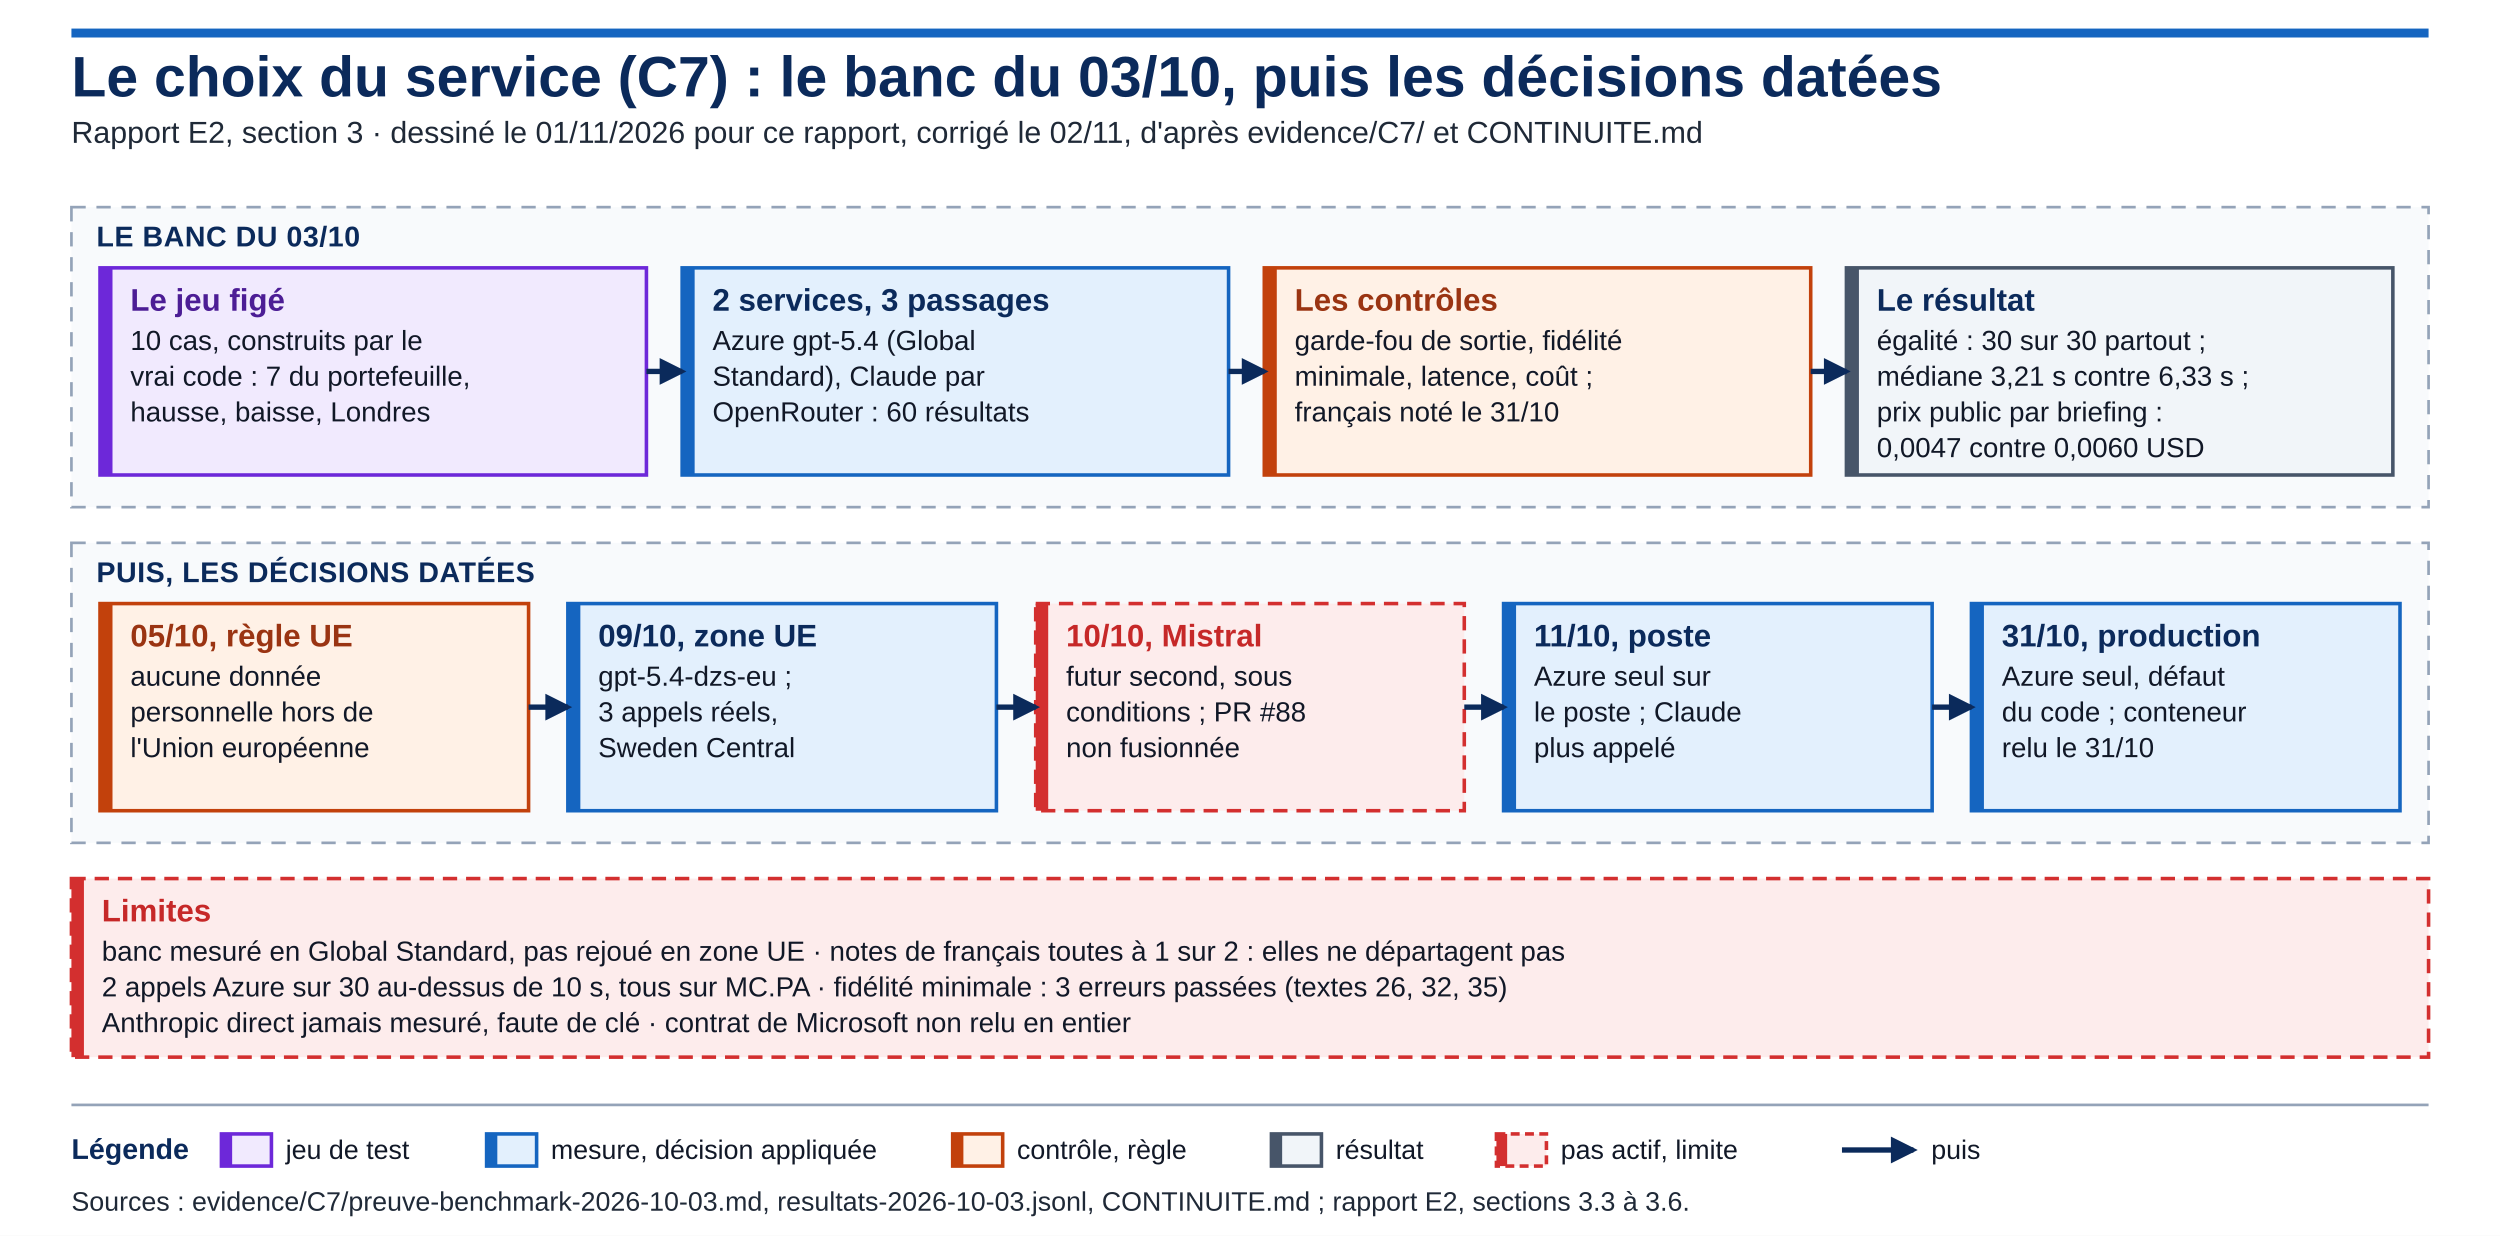
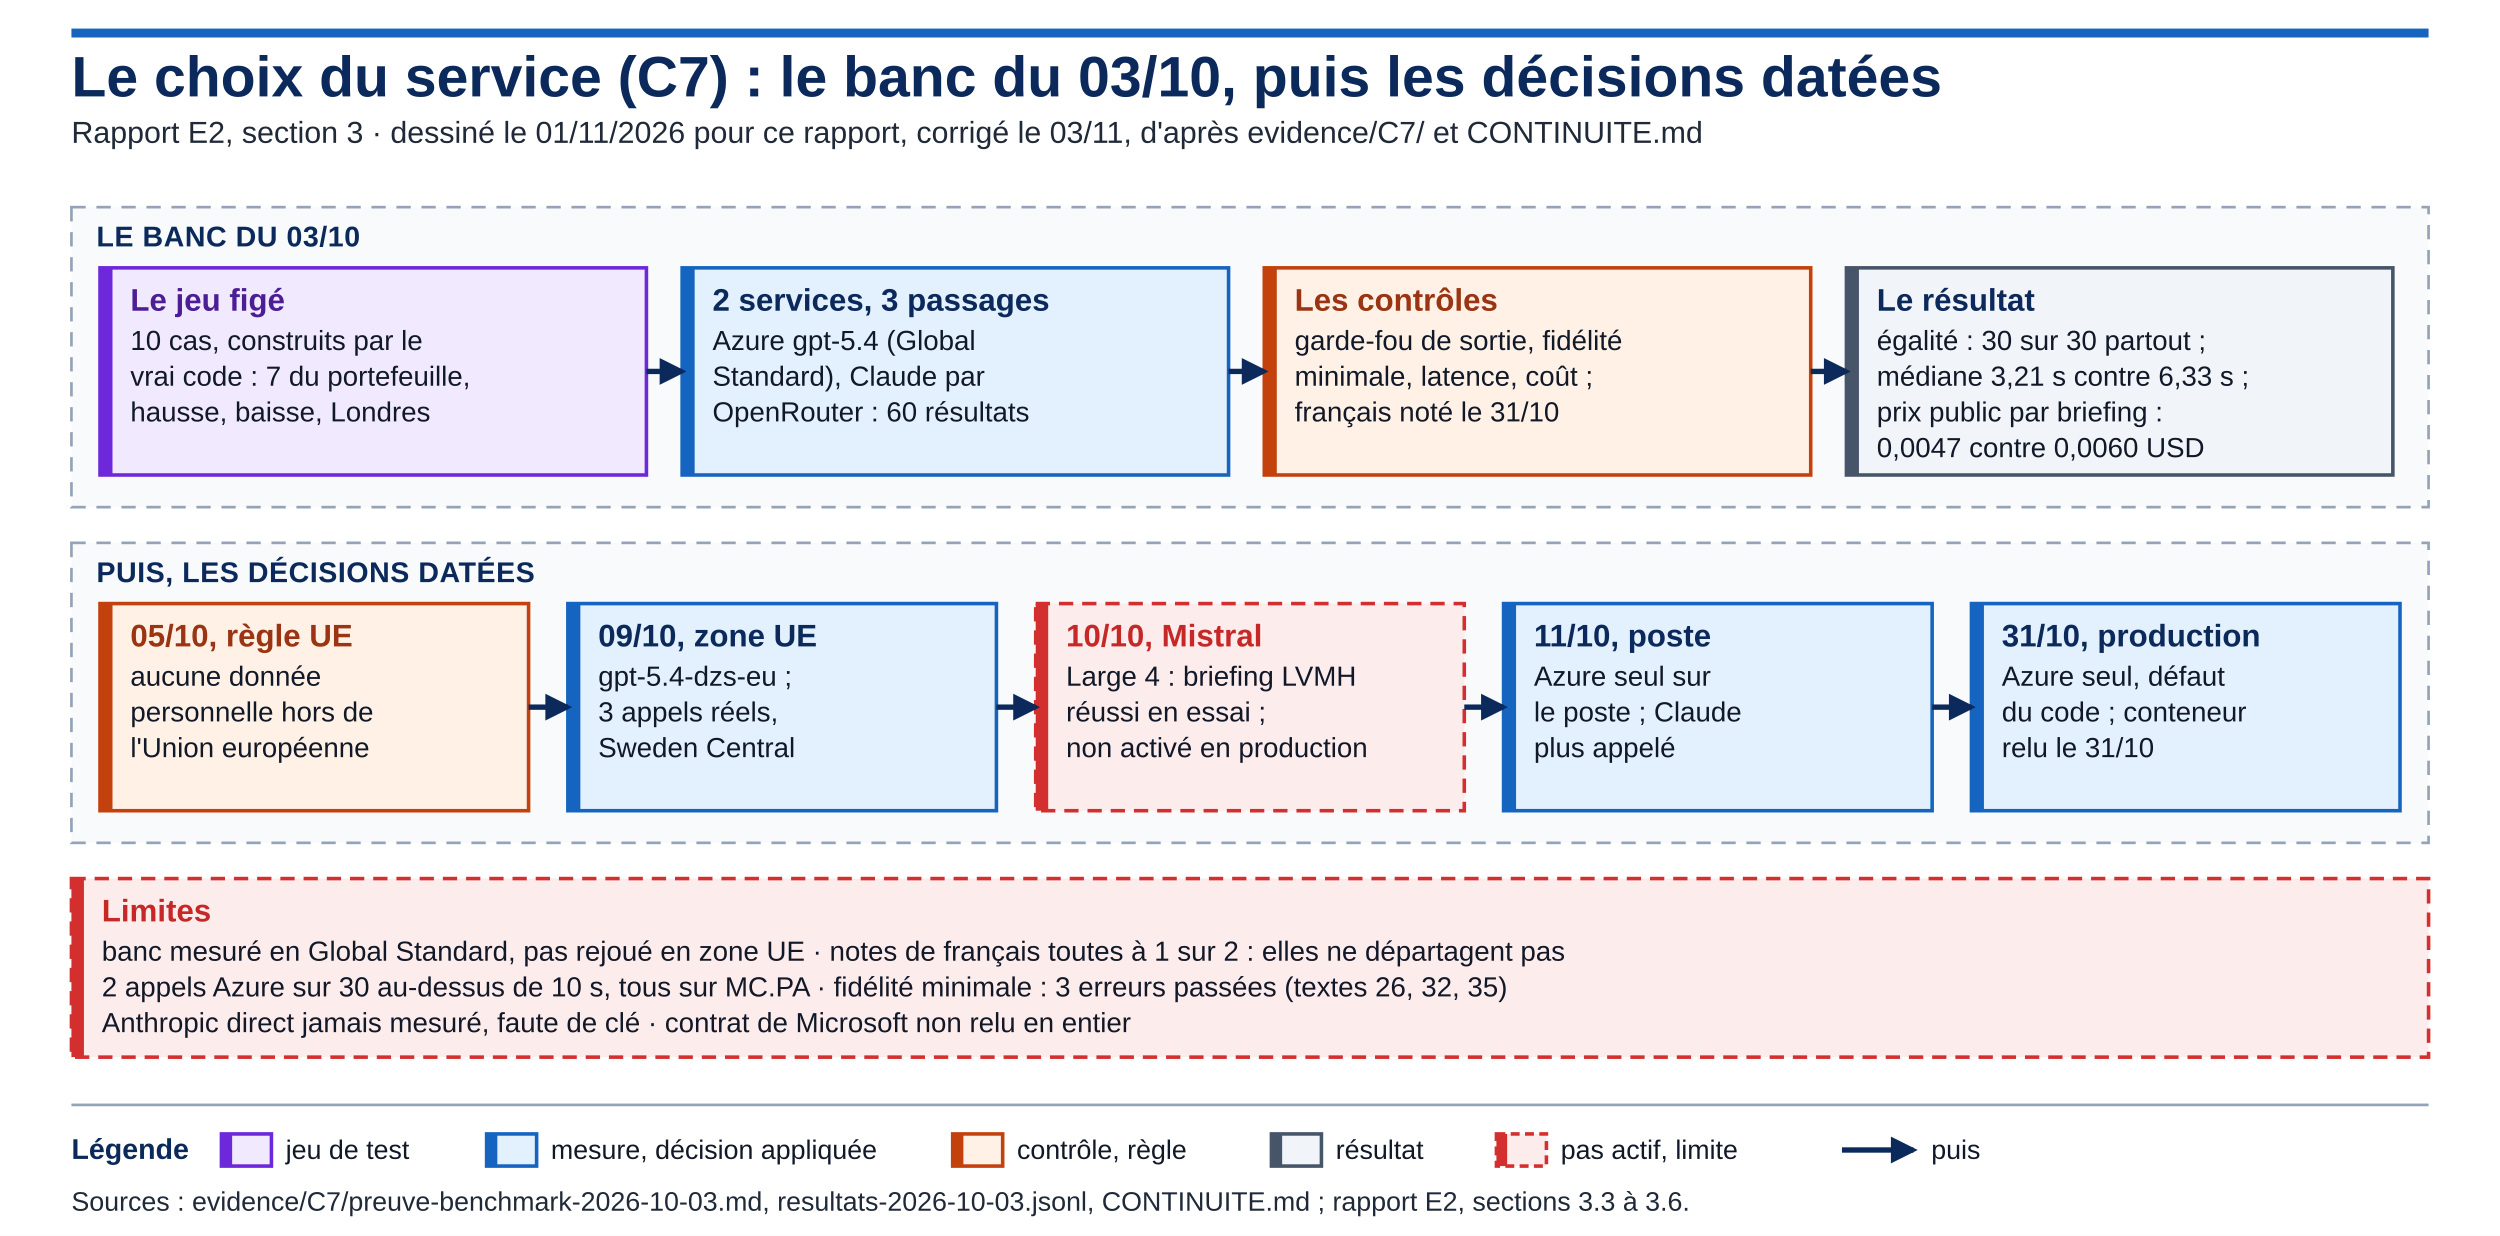
<svg xmlns="http://www.w3.org/2000/svg" width="1400" height="692" viewBox="0 0 1400 692" font-family="Segoe UI,Calibri,Arial,sans-serif">
  <defs>
    <marker id="fl-flux" markerWidth="5" markerHeight="5" refX="4.2" refY="2.5" orient="auto" markerUnits="strokeWidth">
      <polygon points="0 0,5 2.5,0 5" fill="#0B2A5B" />
    </marker>
    <marker id="fl-ecriture" markerWidth="5" markerHeight="5" refX="4.2" refY="2.5" orient="auto" markerUnits="strokeWidth">
      <polygon points="0 0,5 2.5,0 5" fill="#1565C0" />
    </marker>
    <marker id="fl-lecture" markerWidth="5" markerHeight="5" refX="4.2" refY="2.5" orient="auto" markerUnits="strokeWidth">
      <polygon points="0 0,5 2.5,0 5" fill="#15803D" />
    </marker>
    <marker id="fl-erreur" markerWidth="5" markerHeight="5" refX="4.2" refY="2.5" orient="auto" markerUnits="strokeWidth">
      <polygon points="0 0,5 2.5,0 5" fill="#D32F2F" />
    </marker>
    <marker id="fl-manuel" markerWidth="5" markerHeight="5" refX="4.2" refY="2.5" orient="auto" markerUnits="strokeWidth">
      <polygon points="0 0,5 2.5,0 5" fill="#64748B" />
    </marker>
    <marker id="fl-perso" markerWidth="5" markerHeight="5" refX="4.2" refY="2.5" orient="auto" markerUnits="strokeWidth">
      <polygon points="0 0,5 2.5,0 5" fill="#A21CAF" />
    </marker>
  </defs>
  <rect width="1400" height="692" fill="#FFFFFF" />
  <rect x="40" y="16" width="1320" height="5" fill="#1565C0" />
  <text x="40" y="54" font-size="32" font-weight="700" fill="#0B2A5B">Le choix du service (C7) : le banc du 03/10, puis les décisions datées</text>
-   <text x="40" y="80" font-size="17" fill="#1F2937">Rapport E2, section 3 · dessiné le 01/11/2026 pour ce rapport, corrigé le 02/11, d'après evidence/C7/ et CONTINUITE.md</text>
+   <text x="40" y="80" font-size="17" fill="#1F2937">Rapport E2, section 3 · dessiné le 01/11/2026 pour ce rapport, corrigé le 03/11, d'après evidence/C7/ et CONTINUITE.md</text>
  <g transform="translate(0,16)">
    <rect x="40" y="100" width="1320" height="168" fill="#F8FAFC" stroke="#94A3B8" stroke-width="1.5" stroke-dasharray="8,6" />
    <rect x="40" y="288" width="1320" height="168" fill="#F8FAFC" stroke="#94A3B8" stroke-width="1.5" stroke-dasharray="8,6" />
    <rect x="56" y="134" width="306" height="116" fill="#F1EAFE" stroke="#6D28D9" stroke-width="2" />
    <rect x="56" y="134" width="7" height="116" fill="#6D28D9" />
    <text x="73" y="158" font-size="17.5" font-weight="700" fill="#4C1D95">Le jeu figé</text>
    <text x="73" y="180" font-size="15.5" fill="#111827">10 cas, construits par le</text>
    <text x="73" y="200" font-size="15.5" fill="#111827">vrai code : 7 du portefeuille,</text>
    <text x="73" y="220" font-size="15.5" fill="#111827">hausse, baisse, Londres</text>
    <rect x="382" y="134" width="306" height="116" fill="#E3F0FD" stroke="#1565C0" stroke-width="2" />
    <rect x="382" y="134" width="7" height="116" fill="#1565C0" />
    <text x="399" y="158" font-size="17.5" font-weight="700" fill="#0B2A5B">2 services, 3 passages</text>
    <text x="399" y="180" font-size="15.5" fill="#111827">Azure gpt-5.4 (Global</text>
    <text x="399" y="200" font-size="15.5" fill="#111827">Standard), Claude par</text>
    <text x="399" y="220" font-size="15.5" fill="#111827">OpenRouter : 60 résultats</text>
    <rect x="708" y="134" width="306" height="116" fill="#FFF1E6" stroke="#C2410C" stroke-width="2" />
    <rect x="708" y="134" width="7" height="116" fill="#C2410C" />
    <text x="725" y="158" font-size="17.5" font-weight="700" fill="#9A3412">Les contrôles</text>
    <text x="725" y="180" font-size="15.5" fill="#111827">garde-fou de sortie, fidélité</text>
    <text x="725" y="200" font-size="15.5" fill="#111827">minimale, latence, coût ;</text>
    <text x="725" y="220" font-size="15.5" fill="#111827">français noté le 31/10</text>
    <rect x="1034" y="134" width="306" height="116" fill="#F1F5F9" stroke="#475569" stroke-width="2" />
    <rect x="1034" y="134" width="7" height="116" fill="#475569" />
    <text x="1051" y="158" font-size="17.5" font-weight="700" fill="#0B2A5B">Le résultat</text>
    <text x="1051" y="180" font-size="15.5" fill="#111827">égalité : 30 sur 30 partout ;</text>
    <text x="1051" y="200" font-size="15.5" fill="#111827">médiane 3,21 s contre 6,33 s ;</text>
    <text x="1051" y="220" font-size="15.5" fill="#111827">prix public par briefing :</text>
    <text x="1051" y="240" font-size="15.5" fill="#111827">0,0047 contre 0,0060 USD</text>
    <rect x="56" y="322" width="240" height="116" fill="#FFF1E6" stroke="#C2410C" stroke-width="2" />
    <rect x="56" y="322" width="7" height="116" fill="#C2410C" />
    <text x="73" y="346" font-size="17.5" font-weight="700" fill="#9A3412">05/10, règle UE</text>
    <text x="73" y="368" font-size="15.5" fill="#111827">aucune donnée</text>
    <text x="73" y="388" font-size="15.5" fill="#111827">personnelle hors de</text>
    <text x="73" y="408" font-size="15.5" fill="#111827">l'Union européenne</text>
    <rect x="318" y="322" width="240" height="116" fill="#E3F0FD" stroke="#1565C0" stroke-width="2" />
    <rect x="318" y="322" width="7" height="116" fill="#1565C0" />
    <text x="335" y="346" font-size="17.5" font-weight="700" fill="#0B2A5B">09/10, zone UE</text>
    <text x="335" y="368" font-size="15.5" fill="#111827">gpt-5.4-dzs-eu ;</text>
    <text x="335" y="388" font-size="15.5" fill="#111827">3 appels réels,</text>
    <text x="335" y="408" font-size="15.5" fill="#111827">Sweden Central</text>
    <rect x="580" y="322" width="240" height="116" fill="#FDECEC" stroke="#D32F2F" stroke-width="2" stroke-dasharray="8,5" />
    <rect x="580" y="322" width="7" height="116" fill="#D32F2F" />
    <text x="597" y="346" font-size="17.5" font-weight="700" fill="#C62828">10/10, Mistral</text>
-     <text x="597" y="368" font-size="15.5" fill="#111827">futur second, sous</text>
-     <text x="597" y="388" font-size="15.5" fill="#111827">conditions ; PR #88</text>
-     <text x="597" y="408" font-size="15.5" fill="#111827">non fusionnée</text>
+     <text x="597" y="368" font-size="15.5" fill="#111827">Large 4 : briefing LVMH</text>
+     <text x="597" y="388" font-size="15.5" fill="#111827">réussi en essai ;</text>
+     <text x="597" y="408" font-size="15.5" fill="#111827">non activé en production</text>
    <rect x="842" y="322" width="240" height="116" fill="#E3F0FD" stroke="#1565C0" stroke-width="2" />
    <rect x="842" y="322" width="7" height="116" fill="#1565C0" />
    <text x="859" y="346" font-size="17.5" font-weight="700" fill="#0B2A5B">11/10, poste</text>
    <text x="859" y="368" font-size="15.5" fill="#111827">Azure seul sur</text>
    <text x="859" y="388" font-size="15.5" fill="#111827">le poste ; Claude</text>
    <text x="859" y="408" font-size="15.5" fill="#111827">plus appelé</text>
    <rect x="1104" y="322" width="240" height="116" fill="#E3F0FD" stroke="#1565C0" stroke-width="2" />
    <rect x="1104" y="322" width="7" height="116" fill="#1565C0" />
    <text x="1121" y="346" font-size="17.5" font-weight="700" fill="#0B2A5B">31/10, production</text>
    <text x="1121" y="368" font-size="15.5" fill="#111827">Azure seul, défaut</text>
    <text x="1121" y="388" font-size="15.5" fill="#111827">du code ; conteneur</text>
    <text x="1121" y="408" font-size="15.5" fill="#111827">relu le 31/10</text>
    <rect x="40" y="476" width="1320" height="100" fill="#FDECEC" stroke="#D32F2F" stroke-width="2" stroke-dasharray="8,5" />
    <rect x="40" y="476" width="7" height="100" fill="#D32F2F" />
    <text x="57" y="500" font-size="17.5" font-weight="700" fill="#C62828">Limites</text>
    <text x="57" y="522" font-size="15.5" fill="#111827">banc mesuré en Global Standard, pas rejoué en zone UE · notes de français toutes à 1 sur 2 : elles ne départagent pas</text>
    <text x="57" y="542" font-size="15.5" fill="#111827">2 appels Azure sur 30 au-dessus de 10 s, tous sur MC.PA · fidélité minimale : 3 erreurs passées (textes 26, 32, 35)</text>
    <text x="57" y="562" font-size="15.5" fill="#111827">Anthropic direct jamais mesuré, faute de clé · contrat de Microsoft non relu en entier</text>
    <line x1="362" y1="192.0" x2="382" y2="192.0" stroke="#0B2A5B" stroke-width="3" marker-end="url(#fl-flux)" />
    <line x1="688" y1="192.0" x2="708" y2="192.0" stroke="#0B2A5B" stroke-width="3" marker-end="url(#fl-flux)" />
    <line x1="1014" y1="192.0" x2="1034" y2="192.0" stroke="#0B2A5B" stroke-width="3" marker-end="url(#fl-flux)" />
    <line x1="296" y1="380.0" x2="318" y2="380.0" stroke="#0B2A5B" stroke-width="3" marker-end="url(#fl-flux)" />
    <line x1="558" y1="380.0" x2="580" y2="380.0" stroke="#0B2A5B" stroke-width="3" marker-end="url(#fl-flux)" />
    <line x1="820" y1="380.0" x2="842" y2="380.0" stroke="#0B2A5B" stroke-width="3" marker-end="url(#fl-flux)" />
    <line x1="1082" y1="380.0" x2="1104" y2="380.0" stroke="#0B2A5B" stroke-width="3" marker-end="url(#fl-flux)" />
    <text x="54" y="122" font-size="16" font-weight="700" fill="#0B2A5B" letter-spacing="0.3" stroke="#F8FAFC" stroke-width="5" paint-order="stroke">LE BANC DU 03/10</text>
    <text x="54" y="310" font-size="16" font-weight="700" fill="#0B2A5B" letter-spacing="0.3" stroke="#F8FAFC" stroke-width="5" paint-order="stroke">PUIS, LES DÉCISIONS DATÉES</text>
    <rect x="40" y="602" width="1320" height="1.5" fill="#94A3B8" />
    <text x="40" y="633" font-size="16" font-weight="700" fill="#0B2A5B">Légende</text>
    <rect x="124.0" y="619" width="28" height="18" fill="#F1EAFE" stroke="#6D28D9" stroke-width="2" />
    <rect x="124.0" y="619" width="6" height="18" fill="#6D28D9" />
    <text x="160.0" y="633" font-size="15" fill="#111827">jeu de test</text>
    <rect x="272.5" y="619" width="28" height="18" fill="#E3F0FD" stroke="#1565C0" stroke-width="2" />
    <rect x="272.5" y="619" width="6" height="18" fill="#1565C0" />
    <text x="308.5" y="633" font-size="15" fill="#111827">mesure, décision appliquée</text>
    <rect x="533.5" y="619" width="28" height="18" fill="#FFF1E6" stroke="#C2410C" stroke-width="2" />
    <rect x="533.5" y="619" width="6" height="18" fill="#C2410C" />
    <text x="569.5" y="633" font-size="15" fill="#111827">contrôle, règle</text>
    <rect x="712.0" y="619" width="28" height="18" fill="#F1F5F9" stroke="#475569" stroke-width="2" />
    <rect x="712.0" y="619" width="6" height="18" fill="#475569" />
    <text x="748.0" y="633" font-size="15" fill="#111827">résultat</text>
    <rect x="838.0" y="619" width="28" height="18" fill="#FDECEC" stroke="#D32F2F" stroke-width="2" stroke-dasharray="5,3" />
    <rect x="838.0" y="619" width="6" height="18" fill="#D32F2F" />
    <text x="874.0" y="633" font-size="15" fill="#111827">pas actif, limite</text>
    <line x1="1031.5" y1="628" x2="1071.5" y2="628" stroke="#0B2A5B" stroke-width="3" marker-end="url(#fl-flux)" />
    <text x="1081.5" y="633" font-size="15" fill="#111827">puis</text>
    <text x="40" y="662" font-size="15" fill="#1F2937">Sources : evidence/C7/preuve-benchmark-2026-10-03.md, resultats-2026-10-03.jsonl, CONTINUITE.md ; rapport E2, sections 3.3 à 3.6.</text>
  </g>
</svg>
